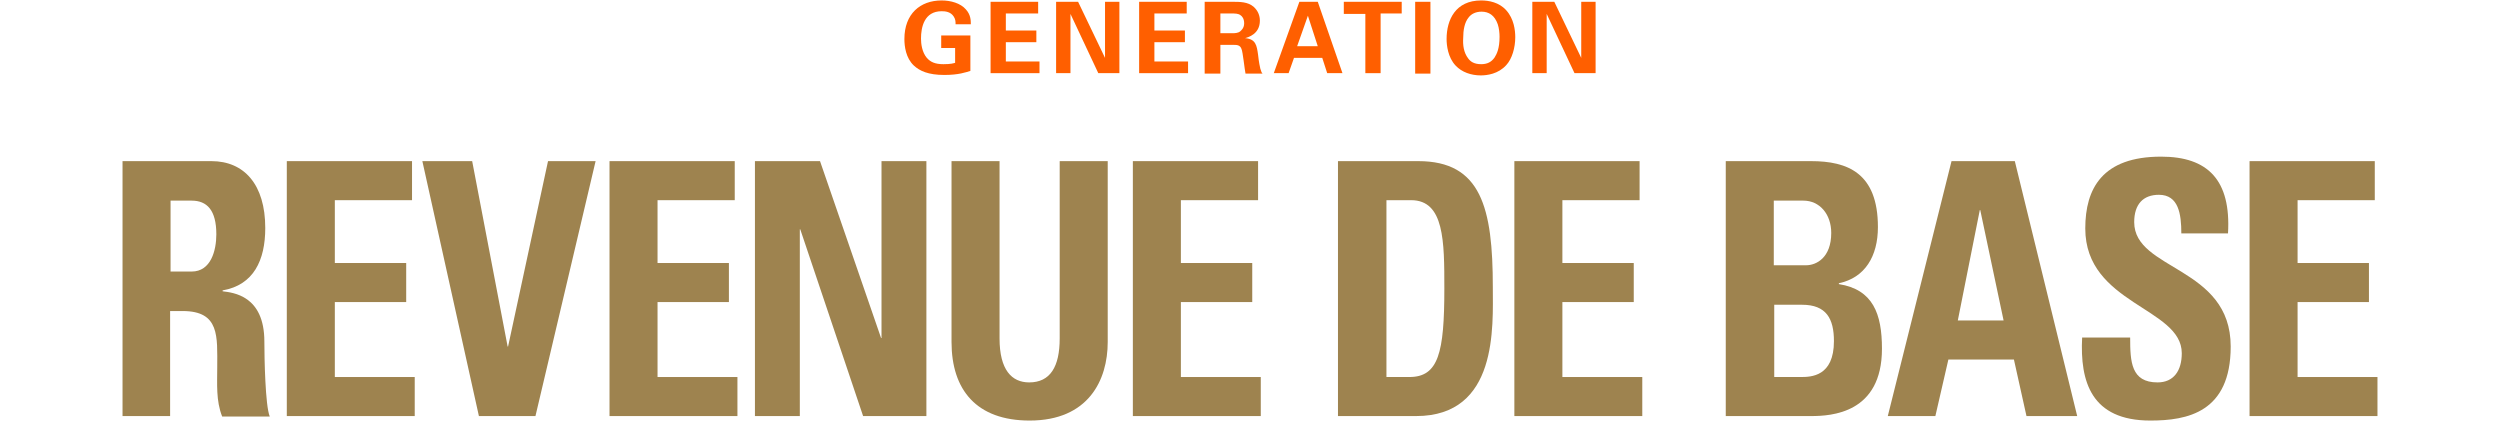
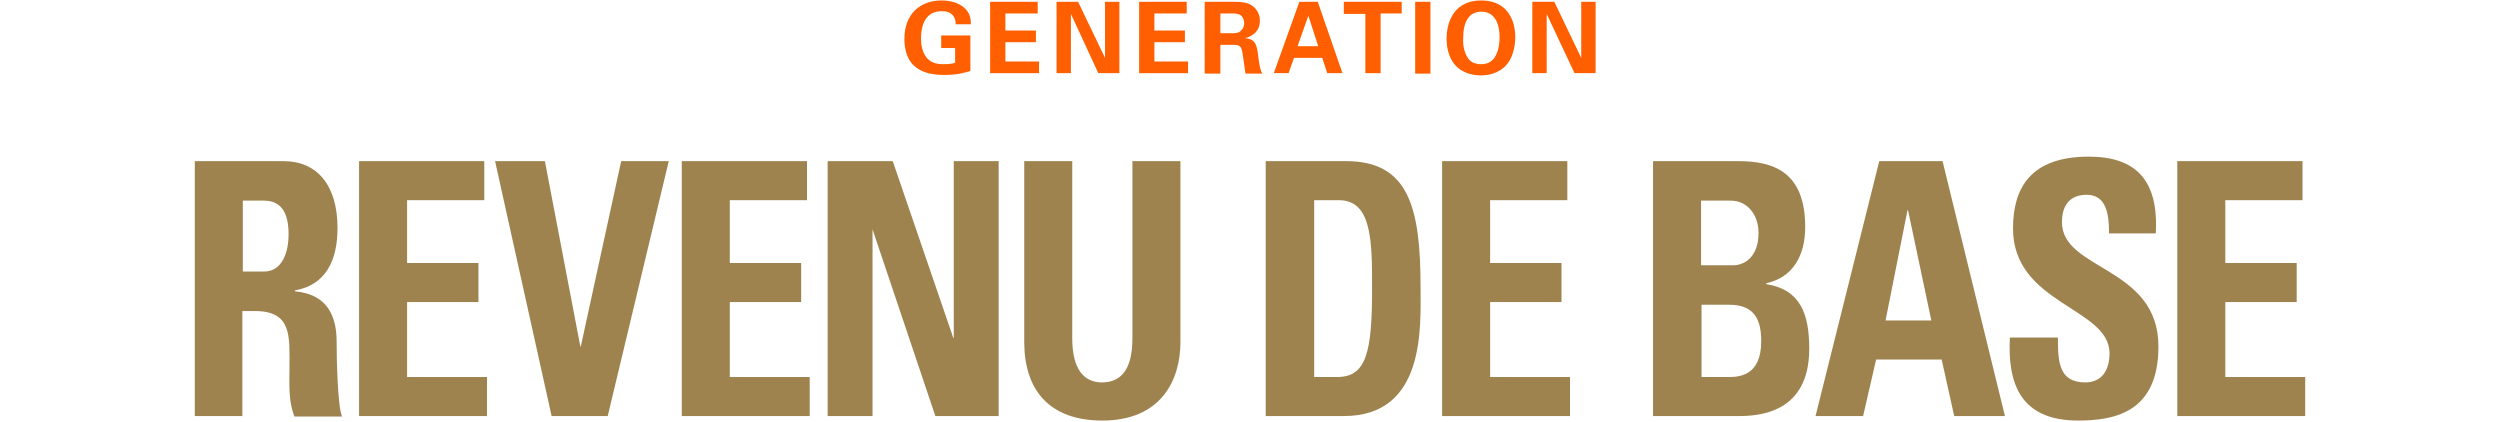
- <svg xmlns="http://www.w3.org/2000/svg" x="0px" y="0px" width="557" height="94" viewBox="0 0 557 94">
-   <style type="text/css">.st0{fill:#9E834F;}
- 	.st1{fill:#FF5F00;}</style>
+ <svg xmlns="http://www.w3.org/2000/svg" width="557" height="94">
  <g>
    <rect fill="none" id="canvas_background" height="96" width="559" y="-1" x="-1" />
  </g>
  <g>
    <g id="svg_1">
-       <path id="svg_2" d="m38,92.7l-10.7,0l0,-56.8l19.8,0c7.3,0 12,5.2 12,14.9c0,7.2 -2.6,12.7 -9.5,13.9l0,0.2c2.3,0.3 9.3,0.9 9.3,11.2c0,3.6 0.2,14.3 1.2,16.7l-10.6,0c-1.4,-3.5 -1.1,-7.3 -1.1,-11c0,-6.8 0.6,-12.5 -7.7,-12.5l-2.8,0l0,23.4l0.1,0zm0,-32.2l4.7,0c4.3,0 5.5,-4.7 5.5,-8.3c0,-5.4 -2.1,-7.5 -5.5,-7.5l-4.7,0l0,15.8z" class="st0" />
-       <path id="svg_3" d="m63.9,92.7l0,-56.8l27.9,0l0,8.7l-17.2,0l0,14l15.9,0l0,8.7l-15.9,0l0,16.7l17.8,0l0,8.7l-28.5,0z" class="st0" />
-       <path id="svg_4" d="m94.1,35.9l11.1,0l7.9,41.3l0.1,0l8.9,-41.3l10.6,0l-13.4,56.8l-12.6,0l-12.6,-56.8z" class="st0" />
-       <path id="svg_5" d="m135.8,92.7l0,-56.8l27.9,0l0,8.7l-17.2,0l0,14l15.9,0l0,8.7l-15.9,0l0,16.7l17.8,0l0,8.7l-28.5,0z" class="st0" />
-       <path id="svg_6" d="m168.2,92.7l0,-56.8l14.5,0l13.6,39.4l0.1,0l0,-39.4l10,0l0,56.8l-14.1,0l-14,-41.6l-0.1,0l0,41.6l-10,0l0,-0z" class="st0" />
-       <path id="svg_7" d="m246.8,35.9l0,40.3c0,8.5 -4.3,17.5 -17.4,17.5c-11.8,0 -17.4,-6.8 -17.4,-17.5l0,-40.3l10.7,0l0,39.5c0,7 2.7,9.8 6.6,9.8c4.7,0 6.8,-3.5 6.8,-9.8l0,-39.5l10.7,0z" class="st0" />
-       <path id="svg_8" d="m252.4,92.7l0,-56.8l27.9,0l0,8.7l-17.2,0l0,14l15.9,0l0,8.7l-15.9,0l0,16.7l17.8,0l0,8.7l-28.5,0z" class="st0" />
-       <path id="svg_9" d="m298.1,35.9l17.9,0c14,0 16.6,10.4 16.6,28.1c0,8.7 1.2,28.7 -17.1,28.7l-17.4,0l0,-56.8zm10.7,48.1l5.2,0c6.5,0 7.8,-5.4 7.8,-19.7c0,-10.5 0,-19.7 -7.4,-19.7l-5.5,0l0,39.4l-0.1,0z" class="st0" />
-       <path id="svg_10" d="m337.4,92.7l0,-56.8l27.9,0l0,8.7l-17.2,0l0,14l15.9,0l0,8.7l-15.9,0l0,16.7l17.8,0l0,8.7l-28.5,0z" class="st0" />
-       <path id="svg_11" d="m384.5,92.7l0,-56.8l19,0c8.1,0 14.9,2.6 14.9,14.7c0,6.5 -2.9,11.3 -8.7,12.5l0,0.2c7.6,1.2 9.6,6.6 9.6,14.4c0,14.4 -11.3,15 -15.8,15l-19,0l0,-0zm10.7,-33.6l7.2,0c2.3,0 5.6,-1.7 5.6,-7.2c0,-4.2 -2.6,-7.2 -6.2,-7.2l-6.6,0l0,14.4zm0,24.9l6,0c2.3,0 7.4,-0.1 7.4,-8c0,-5 -1.7,-8.1 -7.1,-8.1l-6.2,0l0,16.1l-0.1,0z" class="st0" />
-       <path id="svg_12" d="m420.6,92.7l14.2,-56.8l14.1,0l13.9,56.8l-11.3,0l-2.8,-12.6l-14.6,0l-2.9,12.6l-10.6,0zm20.6,-45.9l-0.1,0l-4.9,24.6l10.2,0l-5.2,-24.6z" class="st0" />
-       <path id="svg_13" d="m479.1,93.7c-13.2,0 -15.7,-8.7 -15.2,-18.5l10.7,0c0,5.4 0.2,10 6.1,10c3.6,0 5.4,-2.6 5.4,-6.5c0,-10.2 -21.5,-10.9 -21.5,-27.8c0,-8.9 3.8,-16 16.9,-16c10.4,0 15.6,5.2 14.9,17.1l-10.4,0c0,-4.3 -0.6,-8.6 -5,-8.6c-3.5,0 -5.5,2.1 -5.5,6.1c0,10.8 21.5,9.8 21.5,27.7c0,14.7 -9.7,16.5 -17.9,16.5z" class="st0" />
-       <path id="svg_14" d="m501.2,92.7l0,-56.8l27.9,0l0,8.7l-17.2,0l0,14l15.9,0l0,8.7l-15.9,0l0,16.7l17.8,0l0,8.7l-28.5,0z" class="st0" />
+       <path id="svg_2" fill="#9E834F" d="m54.1,92.7l-10.7,0l0,-56.8l19.8,0c7.3,0 12,5.2 12,14.9c0,7.2 -2.6,12.7 -9.5,13.9l0,0.2c2.3,0.3 9.3,0.9 9.3,11.2c0,3.6 0.2,14.3 1.2,16.7l-10.6,0c-1.4,-3.5 -1.1,-7.3 -1.1,-11c0,-6.8 0.6,-12.5 -7.7,-12.5l-2.8,0l0,23.4l0.1,0zm0,-32.2l4.7,0c4.3,0 5.5,-4.7 5.5,-8.3c0,-5.4 -2.1,-7.5 -5.5,-7.5l-4.7,0l0,15.8z" />
+       <path id="svg_3" fill="#9E834F" d="m80,92.7l0,-56.8l27.9,0l0,8.7l-17.2,0l0,14l15.9,0l0,8.7l-15.9,0l0,16.7l17.8,0l0,8.7l-28.5,0z" />
+       <path id="svg_4" fill="#9E834F" d="m110.3,35.9l11.1,0l7.9,41.3l0.1,0l9,-41.3l10.6,0l-13.6,56.8l-12.5,0l-12.6,-56.8z" />
+       <path id="svg_5" fill="#9E834F" d="m151.9,92.7l0,-56.8l27.9,0l0,8.7l-17.2,0l0,14l15.9,0l0,8.7l-15.9,0l0,16.7l17.8,0l0,8.7l-28.5,0z" />
+       <path id="svg_6" fill="#9E834F" d="m184.4,92.7l0,-56.8l14.5,0l13.5,39.4l0.1,0l0,-39.4l10,0l0,56.8l-14.1,0l-14,-41.6l0,0l0,41.6l-10,0z" />
+       <path id="svg_7" fill="#9E834F" d="m263,35.9l0,40.3c0,8.5 -4.3,17.5 -17.4,17.5c-11.8,0 -17.4,-6.8 -17.4,-17.5l0,-40.3l10.7,0l0,39.5c0,7 2.7,9.8 6.6,9.8c4.7,0 6.8,-3.5 6.8,-9.8l0,-39.5l10.7,0z" />
+       <path id="svg_8" fill="#9E834F" d="m282,35.9l17.9,0c14,0 16.6,10.4 16.6,28.1c0,8.7 1.2,28.7 -17.1,28.7l-17.4,0l0,-56.8zm10.7,48.1l5.2,0c6.5,0 7.8,-5.4 7.8,-19.7c0,-10.5 0,-19.7 -7.4,-19.7l-5.5,0l0,39.4l-0.1,0z" />
+       <path id="svg_9" fill="#9E834F" d="m321.3,92.7l0,-56.8l27.9,0l0,8.7l-17.2,0l0,14l15.9,0l0,8.7l-15.9,0l0,16.7l17.8,0l0,8.7l-28.5,0z" />
+       <path id="svg_10" fill="#9E834F" d="m368.3,92.7l0,-56.8l19,0c8.1,0 14.9,2.6 14.9,14.7c0,6.5 -2.9,11.3 -8.7,12.5l0,0.2c7.6,1.2 9.6,6.6 9.6,14.4c0,14.4 -11.3,15 -15.8,15l-19,0zm10.7,-33.6l7.2,0c2.3,0 5.6,-1.7 5.6,-7.2c0,-4.2 -2.6,-7.2 -6.2,-7.2l-6.6,0l0,14.4zm0,24.9l6,0c2.3,0 7.4,-0.1 7.4,-8c0,-5 -1.7,-8.1 -7.1,-8.1l-6.2,0l0,16.1l-0.1,0z" />
+       <path id="svg_11" fill="#9E834F" d="m404.5,92.7l14.2,-56.8l14.1,0l13.9,56.8l-11.3,0l-2.8,-12.6l-14.6,0l-2.9,12.6l-10.6,0zm20.6,-45.9l-0.1,0l-4.9,24.6l10.2,0l-5.2,-24.6z" />
+       <path id="svg_12" fill="#9E834F" d="m463,93.7c-13.2,0 -15.7,-8.7 -15.2,-18.5l10.7,0c0,5.4 0.2,10 6.1,10c3.6,0 5.4,-2.6 5.4,-6.5c0,-10.2 -21.5,-10.9 -21.5,-27.8c0,-8.9 3.8,-16 16.9,-16c10.4,0 15.6,5.2 14.9,17.1l-10.4,0c0,-4.3 -0.6,-8.6 -5,-8.6c-3.5,0 -5.5,2.1 -5.5,6.1c0,10.8 21.5,9.8 21.5,27.7c0,14.7 -9.8,16.5 -17.9,16.5z" />
+       <path id="svg_13" fill="#9E834F" d="m485.1,92.7l0,-56.8l27.9,0l0,8.7l-17.2,0l0,14l15.9,0l0,8.7l-15.9,0l0,16.7l17.8,0l0,8.7l-28.5,0z" />
    </g>
-     <g id="svg_15">
-       <g id="svg_16">
-         <path id="svg_17" d="m212.9,5.3c0,-0.4 0,-1 -0.4,-1.6c-0.7,-1.1 -1.9,-1.2 -2.7,-1.2c-3.9,0 -4.6,3.6 -4.6,6.1c0,1.1 0.2,3 1.3,4.3c0.8,0.9 1.8,1.4 3.7,1.4c1.7,0 2.2,-0.2 2.6,-0.3l0,-3.3l-3.1,0l0,-2.8l6.5,0l0,7.9c-1,0.3 -2.6,0.9 -5.8,0.9c-3.6,0 -5.5,-0.9 -6.8,-2.1c-1.8,-1.7 -2.1,-4.3 -2.1,-5.9c0,-5.6 3.5,-8.6 8.3,-8.6c2,0 4.2,0.6 5.4,2c1.1,1.2 1.1,2.5 1.1,3.3l-3.4,0l0,-0.1z" class="st1" />
-         <path id="svg_18" d="m220.6,0.4l10.7,0l0,2.6l-7.2,0l0,3.8l6.8,0l0,2.6l-6.8,0l0,4.3l7.5,0l0,2.6l-10.9,0l0,-15.9l-0.1,0z" class="st1" />
-         <path id="svg_19" d="m235.3,0.4l4.9,0l6,12.5l0,-12.5l3.2,0l0,15.9l-4.7,0l-6.2,-13.2l0,13.2l-3.2,0l0,-15.9z" class="st1" />
-         <path id="svg_20" d="m253.8,0.4l10.6,0l0,2.6l-7.2,0l0,3.8l6.8,0l0,2.6l-6.8,0l0,4.3l7.5,0l0,2.6l-10.9,0l0,-15.9z" class="st1" />
-         <path id="svg_21" d="m268.4,0.4l6.1,0c1.8,0 3.5,0 4.8,1.1c1,0.9 1.4,2 1.4,3.1c0,3 -2.6,3.7 -3.3,3.9c2.4,0.2 2.6,1.6 2.9,3.7c0.2,1.9 0.4,2.6 0.5,3.1c0.2,0.7 0.3,0.9 0.5,1.1l-3.8,0c-0.2,-0.9 -0.6,-4.9 -0.9,-5.5c-0.3,-0.9 -1.1,-0.9 -1.7,-0.9l-3,0l0,6.4l-3.5,0l0,-16zm3.4,7l2.8,0c0.4,0 1.2,0 1.7,-0.4c0.2,-0.2 0.9,-0.7 0.9,-1.8c0,-1.1 -0.5,-1.6 -0.8,-1.8c-0.5,-0.4 -1.2,-0.4 -2.2,-0.4l-2.3,0l0,4.4l-0.1,0z" class="st1" />
-         <path id="svg_22" d="m293.6,0.4l5.5,15.9l-3.4,0l-1.1,-3.4l-6.3,0l-1.2,3.4l-3.3,0l5.7,-15.9l4.1,0zm0,9.9l-2.2,-6.8l-2.4,6.8l4.6,0z" class="st1" />
-         <path id="svg_23" d="m304.1,3.1l-4.7,0l0,-2.7l12.9,0l0,2.6l-4.7,0l0,13.3l-3.4,0l0,-13.2l-0.1,0z" class="st1" />
-         <path id="svg_24" d="m315.3,0.4l3.4,0l0,16l-3.4,0l0,-16z" class="st1" />
-         <path id="svg_25" d="m330,0.1c1.7,0 4,0.4 5.6,2.2c1.7,1.9 2,4.4 2,6c0,2.3 -0.7,4.8 -2,6.2c-1.8,2 -4.3,2.3 -5.7,2.3c-2.1,0 -4.2,-0.7 -5.6,-2.2c-1.7,-1.8 -2,-4.5 -2,-5.9c0,-4.3 2,-8.6 7.7,-8.6zm-2.9,12.9c0.5,0.7 1.3,1.3 2.9,1.3c1.4,0 2.3,-0.5 3,-1.5c0.5,-0.8 1.1,-2 1.1,-4.6c0,-0.8 -0.1,-1.9 -0.4,-2.8c-0.7,-2 -2,-2.8 -3.6,-2.8c-1.3,0 -2.3,0.5 -2.9,1.3c-0.9,1.1 -1.2,2.8 -1.2,4.6c-0.1,1.5 0.1,3.2 1.1,4.5z" class="st1" />
-         <path id="svg_26" d="m341.4,0.4l4.9,0l6,12.5l0,-12.5l3.2,0l0,15.9l-4.7,0l-6.2,-13.2l0,13.2l-3.2,0l0,-15.9z" class="st1" />
+     <g id="svg_14">
+       <g id="svg_15">
+         <path id="svg_16" fill="#FF5F00" d="m212.9,5.3c0,-0.4 0,-1 -0.4,-1.6c-0.7,-1.1 -1.9,-1.2 -2.7,-1.2c-3.9,0 -4.6,3.6 -4.6,6.1c0,1.1 0.2,3 1.3,4.3c0.8,0.9 1.8,1.4 3.7,1.4c1.7,0 2.2,-0.2 2.6,-0.3l0,-3.3l-3.1,0l0,-2.8l6.5,0l0,7.9c-1,0.3 -2.6,0.9 -5.8,0.9c-3.6,0 -5.5,-0.9 -6.8,-2.1c-1.8,-1.7 -2.1,-4.3 -2.1,-5.9c0,-5.6 3.5,-8.6 8.3,-8.6c2,0 4.2,0.6 5.4,2c1.1,1.2 1.1,2.5 1.1,3.3l-3.4,0l0,-0.1z" />
+         <path id="svg_17" fill="#FF5F00" d="m220.6,0.4l10.6,0l0,2.6l-7.2,0l0,3.8l6.8,0l0,2.6l-6.8,0l0,4.3l7.5,0l0,2.6l-10.9,0l0,-15.9z" />
+         <path id="svg_18" fill="#FF5F00" d="m235.3,0.4l4.9,0l6,12.5l0,-12.5l3.2,0l0,15.9l-4.7,0l-6.1,-13.2l0,13.2l-3.2,0l0,-15.9l-0.1,0z" />
+         <path id="svg_19" fill="#FF5F00" d="m253.8,0.4l10.6,0l0,2.6l-7.2,0l0,3.8l6.8,0l0,2.6l-6.8,0l0,4.3l7.5,0l0,2.6l-10.9,0l0,-15.9z" />
+         <path id="svg_20" fill="#FF5F00" d="m268.4,0.4l6.1,0c1.8,0 3.5,0 4.8,1.1c1,0.9 1.4,2 1.4,3.1c0,3 -2.6,3.7 -3.3,3.9c2.4,0.2 2.6,1.6 2.9,3.7c0.2,1.9 0.4,2.6 0.5,3.1c0.2,0.7 0.3,0.9 0.5,1.1l-3.8,0c-0.2,-0.9 -0.6,-4.9 -0.9,-5.5c-0.3,-0.9 -1.1,-0.9 -1.7,-0.9l-3,0l0,6.4l-3.5,0l0,-16zm3.4,7l2.8,0c0.4,0 1.2,0 1.7,-0.4c0.2,-0.2 0.9,-0.7 0.9,-1.8c0,-1.1 -0.5,-1.6 -0.8,-1.8c-0.5,-0.4 -1.2,-0.4 -2.2,-0.4l-2.3,0l0,4.4l-0.1,0z" />
+         <path id="svg_21" fill="#FF5F00" d="m293.6,0.4l5.5,15.9l-3.4,0l-1.1,-3.4l-6.3,0l-1.2,3.4l-3.3,0l5.7,-15.9l4.1,0zm0.1,9.9l-2.2,-6.8l-2.4,6.8l4.6,0z" />
+         <path id="svg_22" fill="#FF5F00" d="m304.1,3.1l-4.7,0l0,-2.7l12.9,0l0,2.6l-4.7,0l0,13.3l-3.4,0l0,-13.2l-0.1,0z" />
+         <path id="svg_23" fill="#FF5F00" d="m315.3,0.4l3.4,0l0,16l-3.4,0l0,-16z" />
+         <path id="svg_24" fill="#FF5F00" d="m330,0.1c1.7,0 4,0.4 5.6,2.2c1.7,1.9 2,4.4 2,6c0,2.3 -0.7,4.8 -2,6.2c-1.8,2 -4.3,2.3 -5.7,2.3c-2.1,0 -4.2,-0.7 -5.6,-2.2c-1.7,-1.8 -2,-4.5 -2,-5.9c0,-4.3 2,-8.6 7.7,-8.6zm-2.9,12.9c0.5,0.7 1.3,1.3 2.9,1.3c1.4,0 2.3,-0.5 3,-1.5c0.5,-0.8 1.1,-2 1.1,-4.6c0,-0.8 -0.1,-1.9 -0.4,-2.8c-0.7,-2 -2,-2.8 -3.6,-2.8c-1.3,0 -2.3,0.5 -2.9,1.3c-0.9,1.1 -1.2,2.8 -1.2,4.6c-0.1,1.5 0.2,3.2 1.1,4.5z" />
+         <path id="svg_25" fill="#FF5F00" d="m341.4,0.4l4.9,0l6,12.5l0,-12.5l3.2,0l0,15.9l-4.7,0l-6.2,-13.2l0,13.2l-3.2,0l0,-15.9z" />
      </g>
    </g>
  </g>
</svg>
